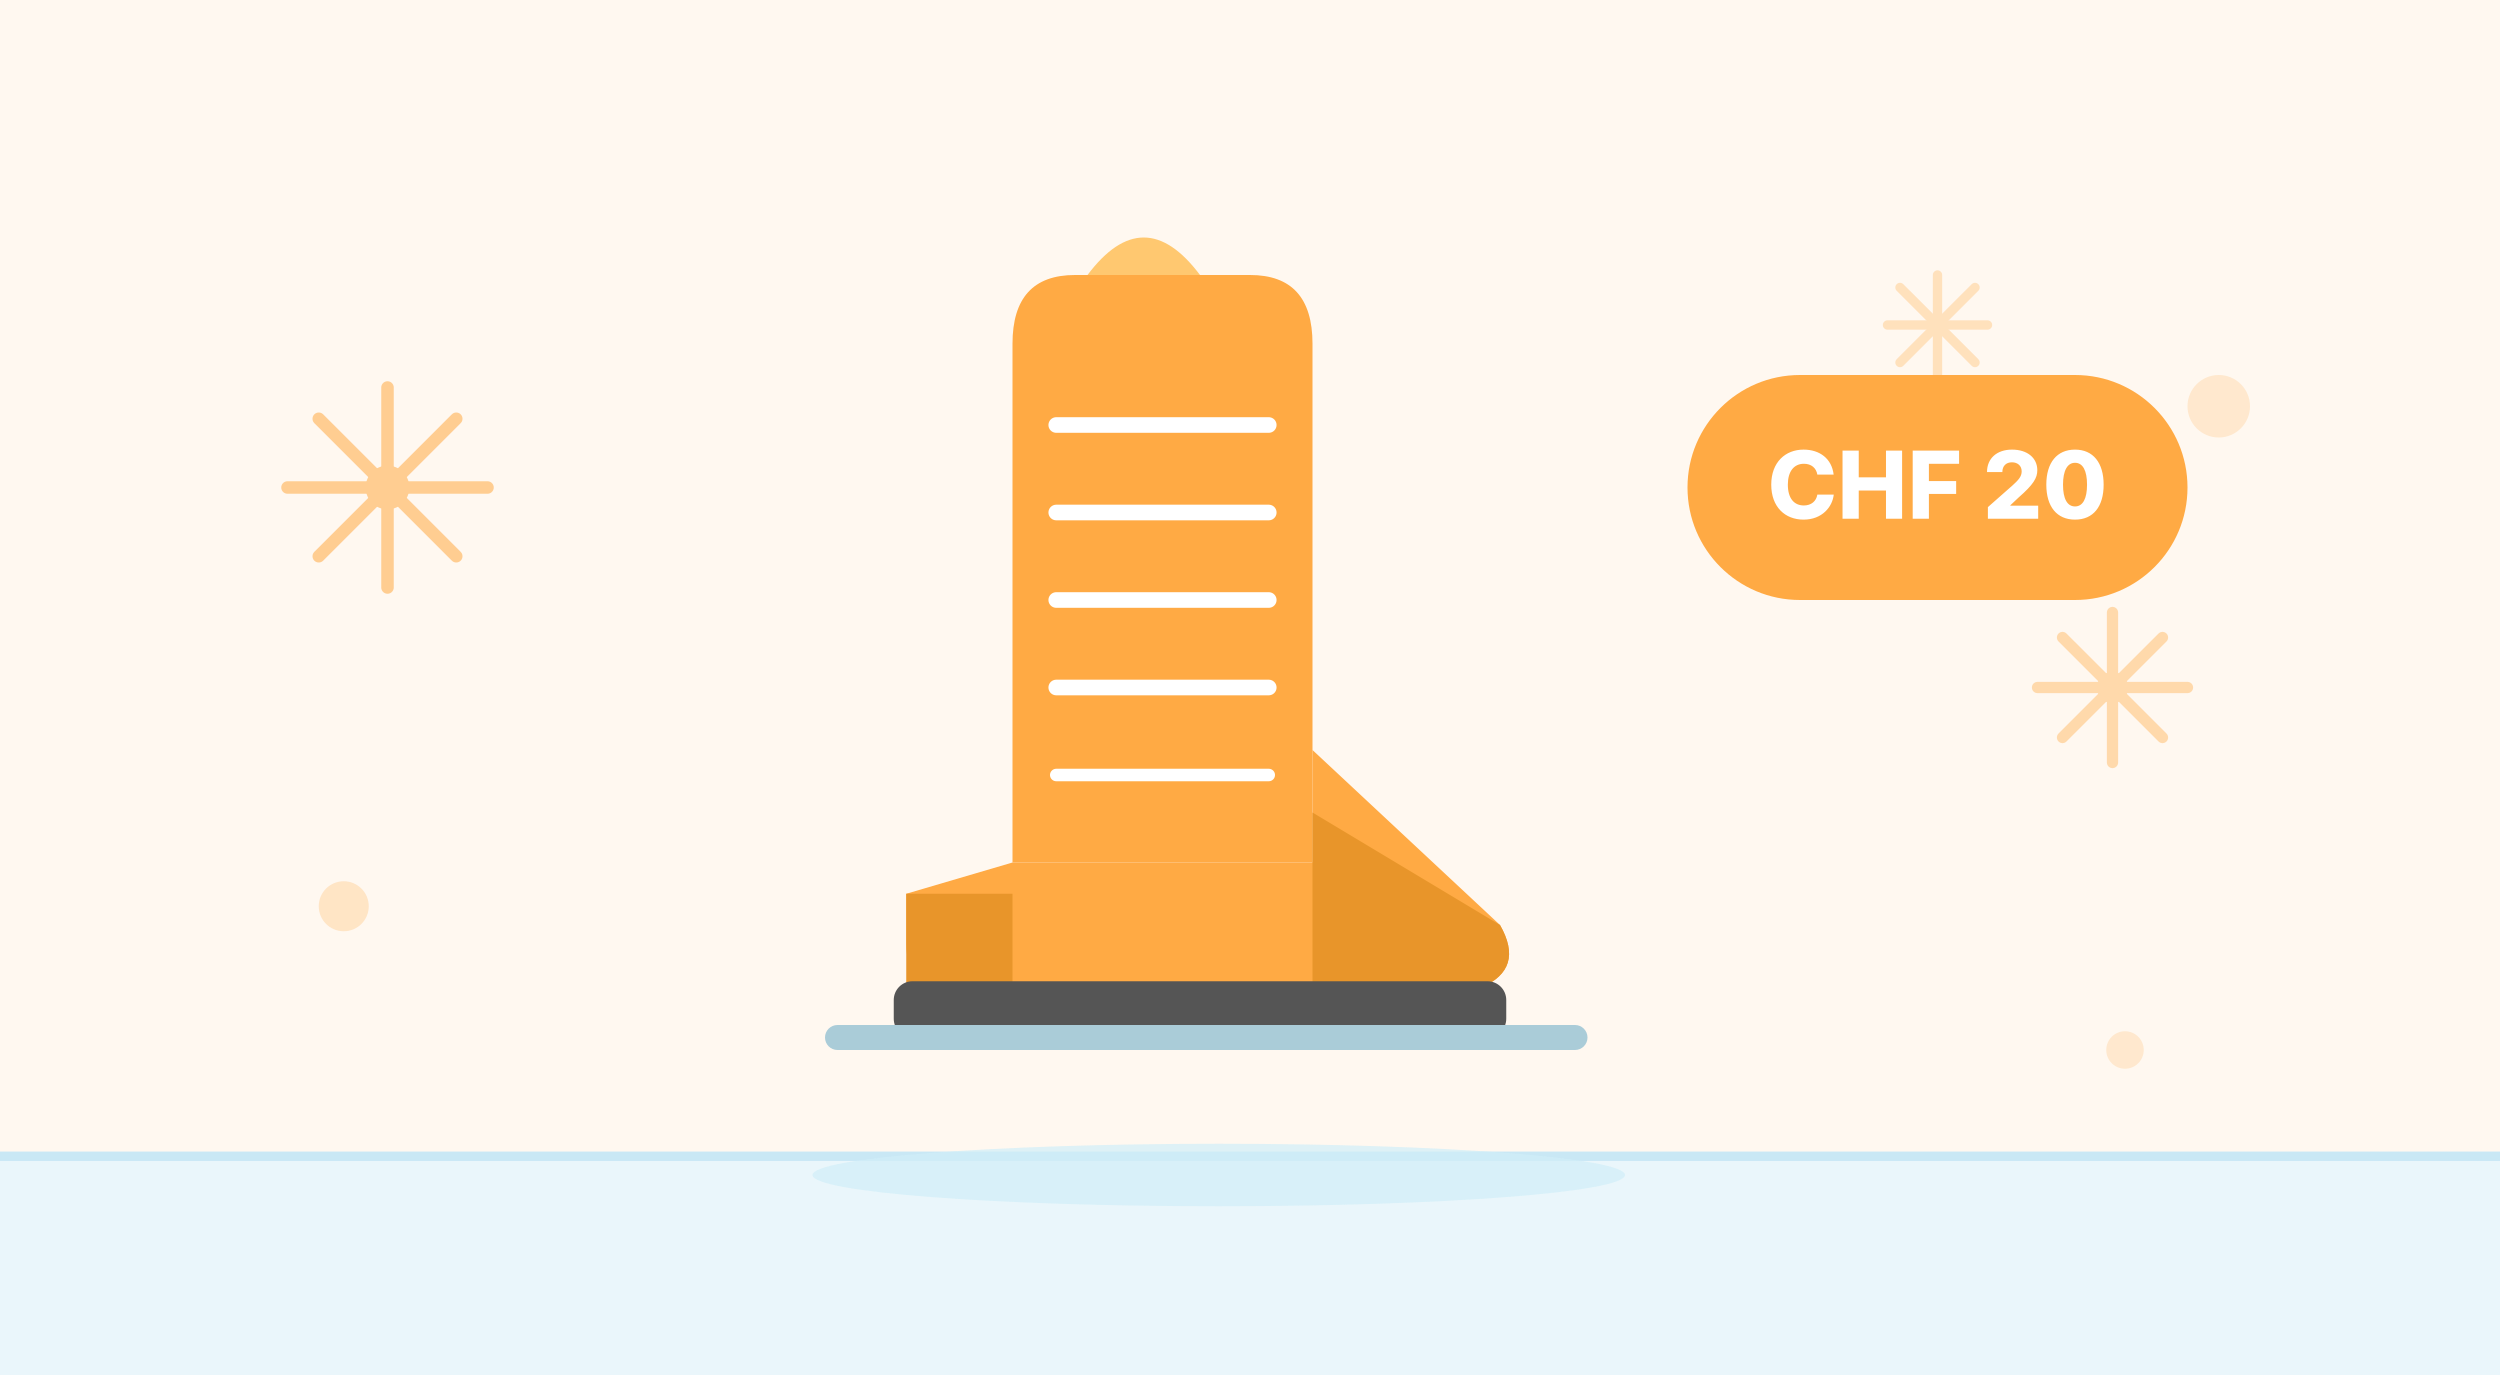
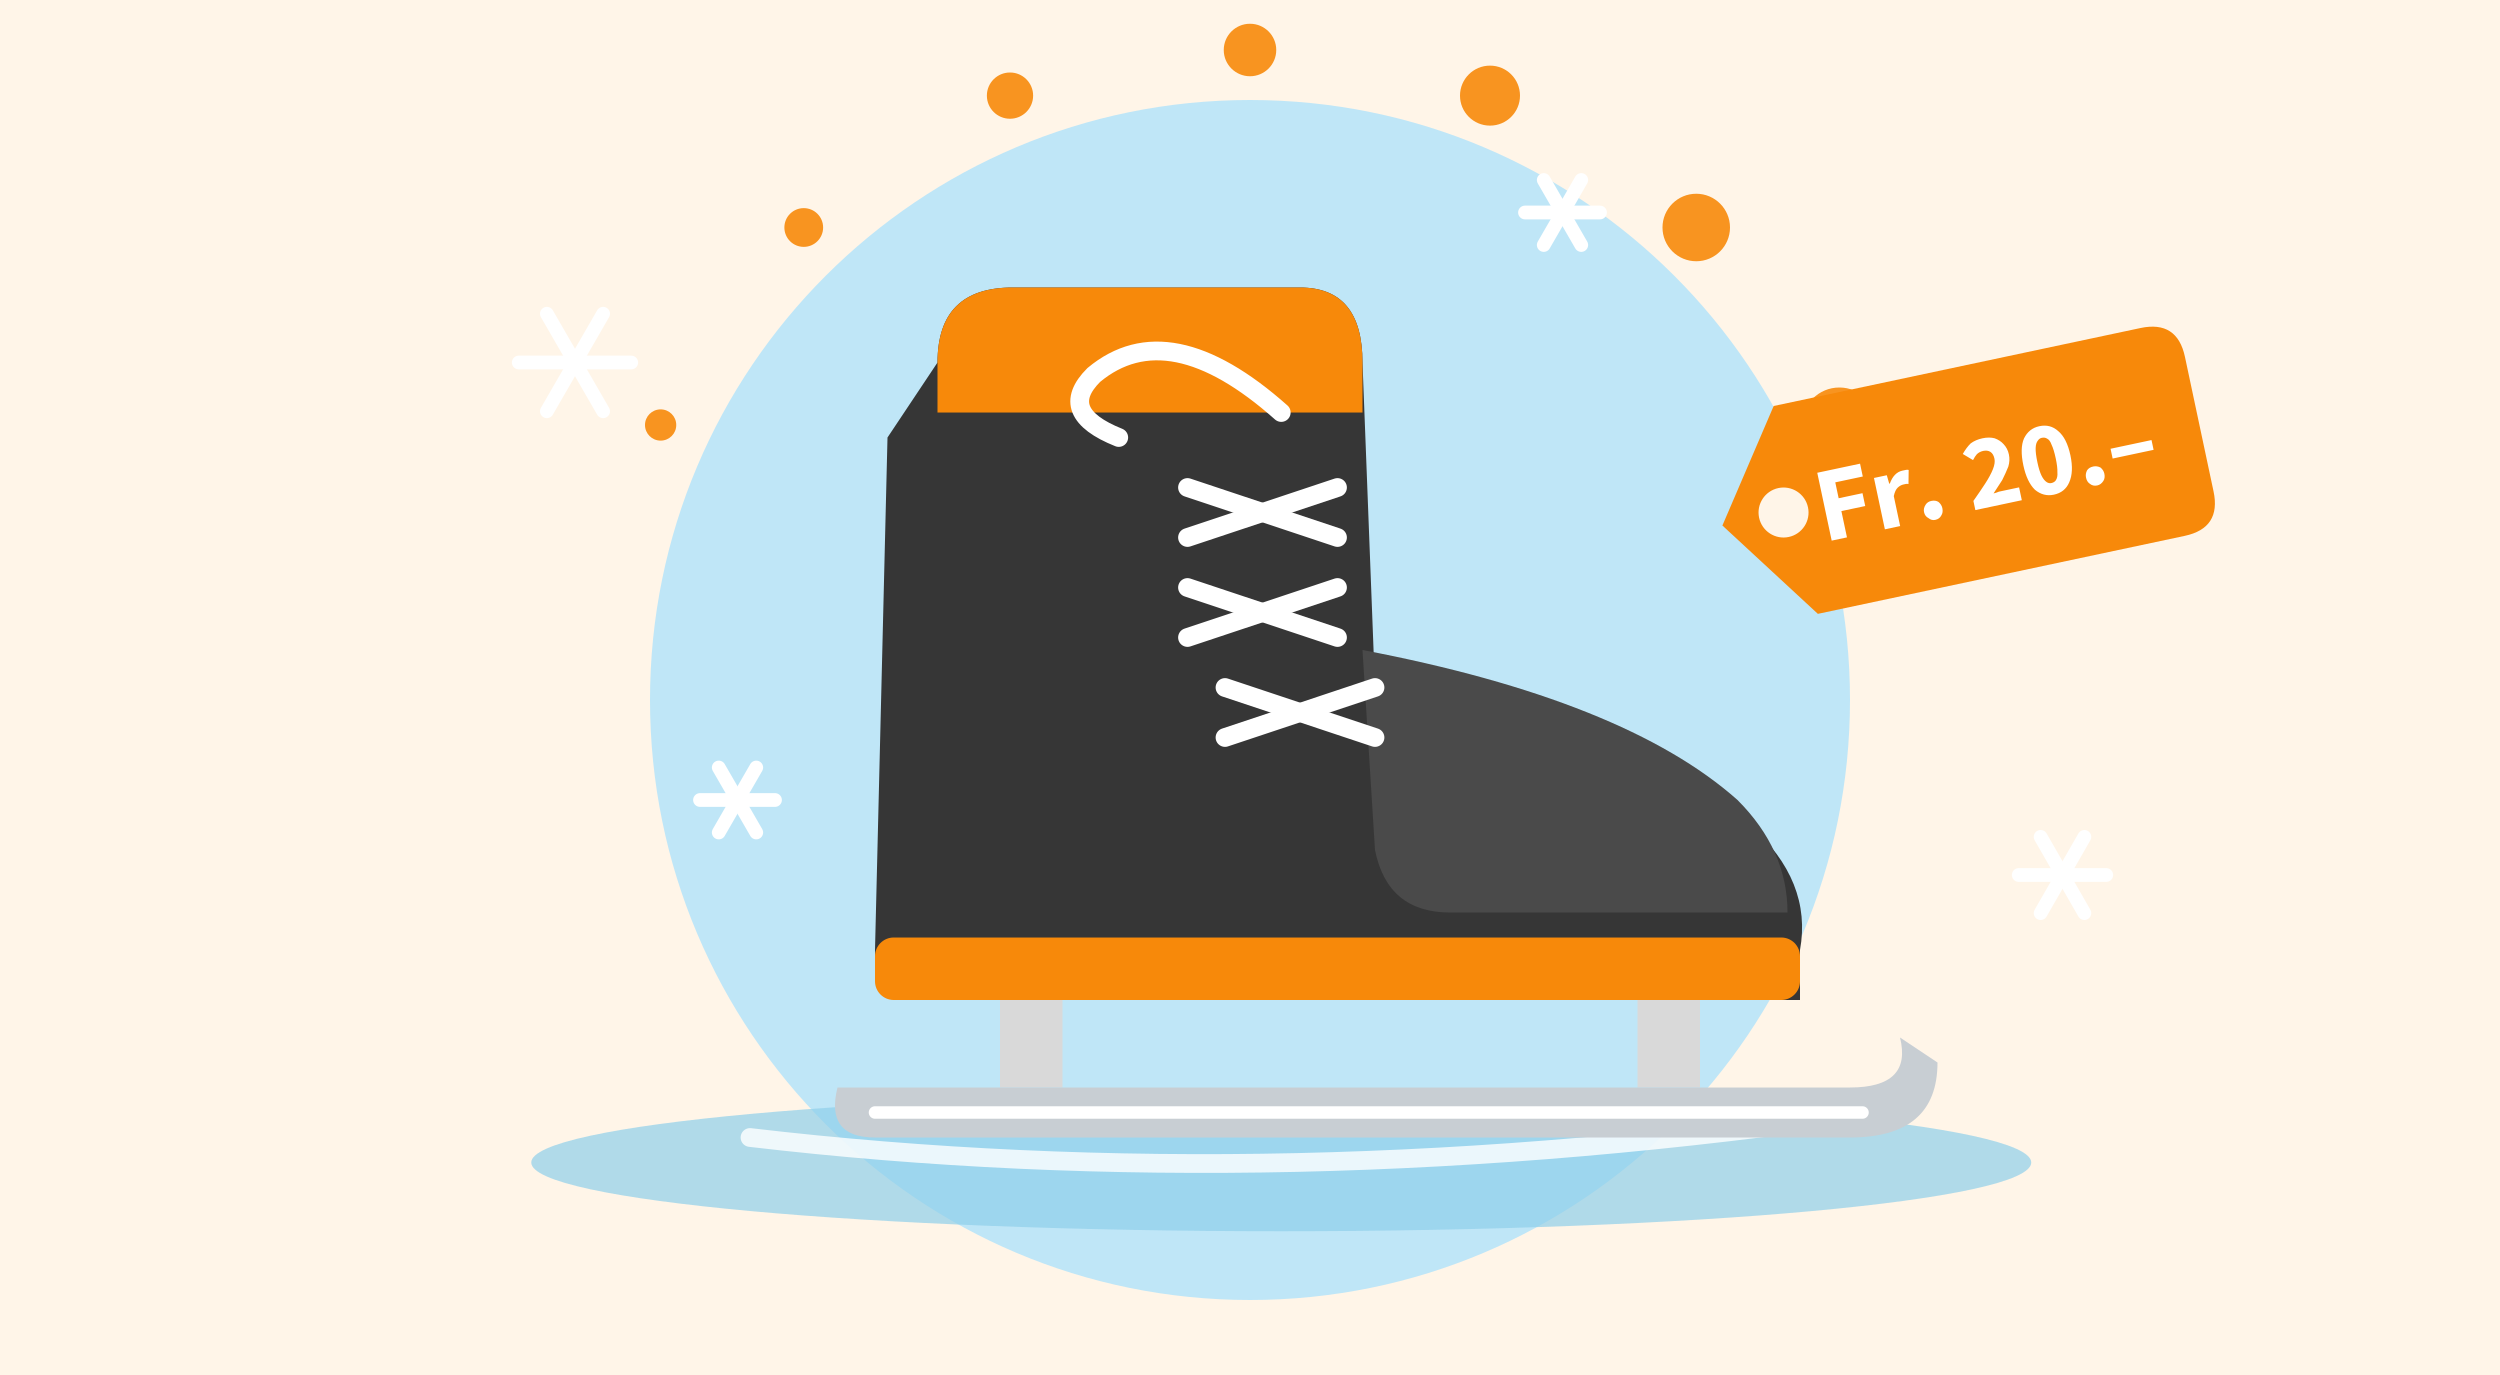
- <svg xmlns="http://www.w3.org/2000/svg" viewBox="0 0 400 220">
-   <rect width="400" height="220" fill="#FFF8F0" />
-   <rect x="0" y="185" width="400" height="35" fill="#EAF6FB" />
-   <line x1="0" y1="185" x2="400" y2="185" stroke="#C9E8F5" stroke-width="1.5" />
-   <ellipse cx="195" cy="188" rx="65" ry="5" fill="#D0EEF8" opacity="0.7" />
-   <path d="M162 55 Q162 44 172 44 L200 44 Q210 44 210 55 L210 138 L162 138 Z" fill="#FFAA44" />
-   <path d="M210 120 L240 148 Q244 155 237 158 L152 158 Q145 158 145 151 L145 143 L162 138 L210 138 Z" fill="#FFAA44" />
-   <path d="M210 130 L240 148 Q244 155 237 158 L210 158 Z" fill="#E8952A" />
-   <path d="M145 143 L145 158 L162 158 L162 143 Z" fill="#E8952A" />
-   <path d="M174 44 Q183 32 192 44" fill="#FFC870" />
-   <line x1="169" y1="68" x2="203" y2="68" stroke="white" stroke-width="2.5" stroke-linecap="round" />
-   <line x1="169" y1="82" x2="203" y2="82" stroke="white" stroke-width="2.5" stroke-linecap="round" />
-   <line x1="169" y1="96" x2="203" y2="96" stroke="white" stroke-width="2.5" stroke-linecap="round" />
-   <line x1="169" y1="110" x2="203" y2="110" stroke="white" stroke-width="2.5" stroke-linecap="round" />
-   <line x1="169" y1="124" x2="203" y2="124" stroke="white" stroke-width="2" stroke-linecap="round" />
-   <rect x="143" y="157" width="98" height="9" rx="3" fill="#555" />
-   <rect x="132" y="164" width="122" height="4" rx="2" fill="#AACCD8" />
-   <rect x="270" y="60" width="80" height="36" rx="18" fill="#FFAA44" />
-   <text x="310" y="83" text-anchor="middle" font-family="Inter,system-ui,sans-serif" font-size="15" font-weight="800" fill="white">CHF 20</text>
-   <g transform="translate(62,78)" opacity="0.55">
-     <line x1="0" y1="-16" x2="0" y2="16" stroke="#FFAA44" stroke-width="2" stroke-linecap="round" />
-     <line x1="-16" y1="0" x2="16" y2="0" stroke="#FFAA44" stroke-width="2" stroke-linecap="round" />
-     <line x1="-11" y1="-11" x2="11" y2="11" stroke="#FFAA44" stroke-width="2" stroke-linecap="round" />
-     <line x1="11" y1="-11" x2="-11" y2="11" stroke="#FFAA44" stroke-width="2" stroke-linecap="round" />
-     <circle cx="0" cy="0" r="3.5" fill="#FFAA44" />
+ <svg xmlns="http://www.w3.org/2000/svg" viewBox="0 0 400 220" role="img" aria-label="Schlittschuh mit Preisschild">
+   <rect width="400" height="220" fill="#FFF5E8" />
+   <circle cx="200" cy="112" r="96" fill="#BFE6F7" />
+   <circle cx="105.7" cy="68.0" r="2.5" fill="#F7890A" opacity="0.9" />
+   <circle cx="128.6" cy="36.4" r="3.1" fill="#F7890A" opacity="0.9" />
+   <circle cx="161.6" cy="15.3" r="3.7" fill="#F7890A" opacity="0.9" />
+   <circle cx="200.0" cy="8.0" r="4.2" fill="#F7890A" opacity="0.9" />
+   <circle cx="238.4" cy="15.3" r="4.8" fill="#F7890A" opacity="0.9" />
+   <circle cx="271.4" cy="36.4" r="5.4" fill="#F7890A" opacity="0.9" />
+   <circle cx="294.3" cy="68.0" r="6.0" fill="#F7890A" opacity="0.9" />
+   <ellipse cx="205" cy="186" rx="120" ry="11" fill="#8FCFEA" opacity="0.7" />
+   <path d="M120 182 Q205 192 300 178" stroke="#FFFFFF" stroke-width="3" fill="none" stroke-linecap="round" opacity="0.8" />
+   <path d="M150 58 Q150 46 162 46 L208 46 Q218 46 218 58 L220 110 Q262 116 280 132 Q290 141 288 152 L288 160 L146 160 Q140 160 140 152 L142 70 Z" fill="#363636" />
+   <path d="M218 104 Q260 112 278 128 Q286 136 286 146 L232 146 Q222 146 220 136 Z" fill="#4A4A4A" />
+   <path d="M150 58 Q150 46 162 46 L208 46 Q218 46 218 58 L218 66 L150 66 Z" fill="#F7890A" />
+   <rect x="140" y="150" width="148" height="10" rx="3" fill="#F7890A" />
+   <g stroke="#FFFFFF" stroke-width="3" stroke-linecap="round">
+     <line x1="190" y1="78" x2="214" y2="86" />
+     <line x1="190" y1="86" x2="214" y2="78" />
+     <line x1="190" y1="94" x2="214" y2="102" />
+     <line x1="190" y1="102" x2="214" y2="94" />
+     <line x1="196" y1="110" x2="220" y2="118" />
+     <line x1="196" y1="118" x2="220" y2="110" />
  </g>
-   <g transform="translate(338,110)" opacity="0.4">
-     <line x1="0" y1="-12" x2="0" y2="12" stroke="#FFAA44" stroke-width="1.8" stroke-linecap="round" />
-     <line x1="-12" y1="0" x2="12" y2="0" stroke="#FFAA44" stroke-width="1.8" stroke-linecap="round" />
-     <line x1="-8" y1="-8" x2="8" y2="8" stroke="#FFAA44" stroke-width="1.8" stroke-linecap="round" />
-     <line x1="8" y1="-8" x2="-8" y2="8" stroke="#FFAA44" stroke-width="1.8" stroke-linecap="round" />
-     <circle cx="0" cy="0" r="2.5" fill="#FFAA44" />
+   <path d="M205 66 q-18 -16 -30 -6 q-6 6 4 10" stroke="#FFFFFF" stroke-width="3" fill="none" stroke-linecap="round" />
+   <rect x="160" y="160" width="10" height="14" fill="#D9D9D9" />
+   <rect x="262" y="160" width="10" height="14" fill="#D9D9D9" />
+   <path d="M134 174 L296 174 Q306 174 304 166 L310 170 Q310 182 296 182 L140 182 Q132 182 134 174 Z" fill="#C8CED3" />
+   <path d="M140 178 L298 178" stroke="#FFFFFF" stroke-width="2" stroke-linecap="round" />
+   <g transform="rotate(-12 318 72)">
+     <path d="M286 58 L346 58 Q352 58 352 64 L352 86 Q352 92 346 92 L286 92 L274 75 Z" fill="#F7890A" />
+     <circle cx="284" cy="75" r="4" fill="#FFF5E8" />
+     <path fill="#FFFFFF" d="M290.6 81.0V69.9H297.6V72.0H293.1V74.6H297.0V76.7H293.1V81.0ZM299.3 81.0V72.6H301.4L301.5 74.0H301.6Q302.1 73.2 302.7 72.8Q303.3 72.4 304.0 72.4Q304.4 72.4 304.6 72.4Q304.8 72.4 305.0 72.5L304.5 74.7Q304.3 74.6 304.1 74.6Q303.9 74.6 303.7 74.6Q303.2 74.6 302.7 74.9Q302.2 75.2 301.8 76.1V81.0ZM307.5 81.2Q306.9 81.2 306.5 80.7Q306.0 80.3 306.0 79.6Q306.0 79.0 306.5 78.5Q306.9 78.1 307.5 78.1Q308.2 78.1 308.6 78.5Q309.0 79.0 309.0 79.6Q309.0 80.3 308.6 80.7Q308.2 81.2 307.5 81.2ZM314.1 81.0V79.5Q315.5 78.2 316.5 77.2Q317.6 76.1 318.2 75.2Q318.8 74.3 318.8 73.6Q318.8 72.8 318.4 72.4Q318.0 72.0 317.3 72.0Q316.7 72.0 316.2 72.3Q315.8 72.6 315.4 73.1L314.0 71.8Q314.8 70.9 315.6 70.4Q316.5 70.0 317.6 70.0Q318.7 70.0 319.5 70.4Q320.3 70.9 320.7 71.6Q321.2 72.4 321.2 73.4Q321.2 74.4 320.7 75.3Q320.1 76.2 319.3 77.2Q318.4 78.1 317.5 79.0Q317.9 79.0 318.4 78.9Q318.9 78.9 319.3 78.9H321.7V81.0ZM326.9 81.2Q325.2 81.2 324.1 79.8Q323.1 78.3 323.1 75.6Q323.1 72.8 324.1 71.4Q325.2 70.0 326.9 70.0Q328.7 70.0 329.7 71.4Q330.8 72.8 330.8 75.6Q330.8 78.3 329.7 79.8Q328.7 81.2 326.9 81.2ZM326.9 79.3Q327.4 79.3 327.7 79.0Q328.1 78.6 328.2 77.8Q328.4 77.0 328.4 75.6Q328.4 74.1 328.2 73.3Q328.1 72.5 327.7 72.2Q327.4 71.9 326.9 71.9Q326.5 71.9 326.2 72.2Q325.8 72.5 325.6 73.3Q325.4 74.1 325.4 75.6Q325.4 77.0 325.6 77.8Q325.8 78.6 326.2 79.0Q326.5 79.3 326.9 79.3ZM334.0 81.2Q333.3 81.2 332.9 80.7Q332.5 80.3 332.5 79.6Q332.5 79.0 332.9 78.5Q333.3 78.1 334.0 78.1Q334.6 78.1 335.1 78.5Q335.5 79.0 335.5 79.6Q335.5 80.3 335.1 80.7Q334.6 81.2 334.0 81.2ZM337.3 77.5V75.9H344.0V77.5Z" />
  </g>
-   <g transform="translate(310,52)" opacity="0.3">
-     <line x1="0" y1="-8" x2="0" y2="8" stroke="#FFAA44" stroke-width="1.5" stroke-linecap="round" />
-     <line x1="-8" y1="0" x2="8" y2="0" stroke="#FFAA44" stroke-width="1.5" stroke-linecap="round" />
-     <line x1="-6" y1="-6" x2="6" y2="6" stroke="#FFAA44" stroke-width="1.5" stroke-linecap="round" />
-     <line x1="6" y1="-6" x2="-6" y2="6" stroke="#FFAA44" stroke-width="1.5" stroke-linecap="round" />
+   <g stroke="#FFFFFF" stroke-width="2.2" stroke-linecap="round">
+     <line x1="83.0" y1="58.0" x2="101.0" y2="58.0" />
+     <line x1="87.5" y1="50.2" x2="96.5" y2="65.8" />
+     <line x1="96.5" y1="50.2" x2="87.5" y2="65.8" />
  </g>
-   <circle cx="55" cy="145" r="4" fill="#FFAA44" opacity="0.25" />
-   <circle cx="355" cy="65" r="5" fill="#FFAA44" opacity="0.2" />
-   <circle cx="340" cy="168" r="3" fill="#FFAA44" opacity="0.2" />
+   <g stroke="#FFFFFF" stroke-width="2.2" stroke-linecap="round">
+     <line x1="323.0" y1="140.0" x2="337.0" y2="140.0" />
+     <line x1="326.5" y1="133.9" x2="333.5" y2="146.1" />
+     <line x1="333.5" y1="133.9" x2="326.5" y2="146.1" />
+   </g>
+   <g stroke="#FFFFFF" stroke-width="2.2" stroke-linecap="round">
+     <line x1="112.0" y1="128.0" x2="124.0" y2="128.0" />
+     <line x1="115.0" y1="122.8" x2="121.0" y2="133.2" />
+     <line x1="121.0" y1="122.8" x2="115.0" y2="133.2" />
+   </g>
+   <g stroke="#FFFFFF" stroke-width="2.2" stroke-linecap="round">
+     <line x1="244.0" y1="34.0" x2="256.0" y2="34.0" />
+     <line x1="247.0" y1="28.8" x2="253.0" y2="39.2" />
+     <line x1="253.0" y1="28.8" x2="247.0" y2="39.2" />
+   </g>
</svg>
